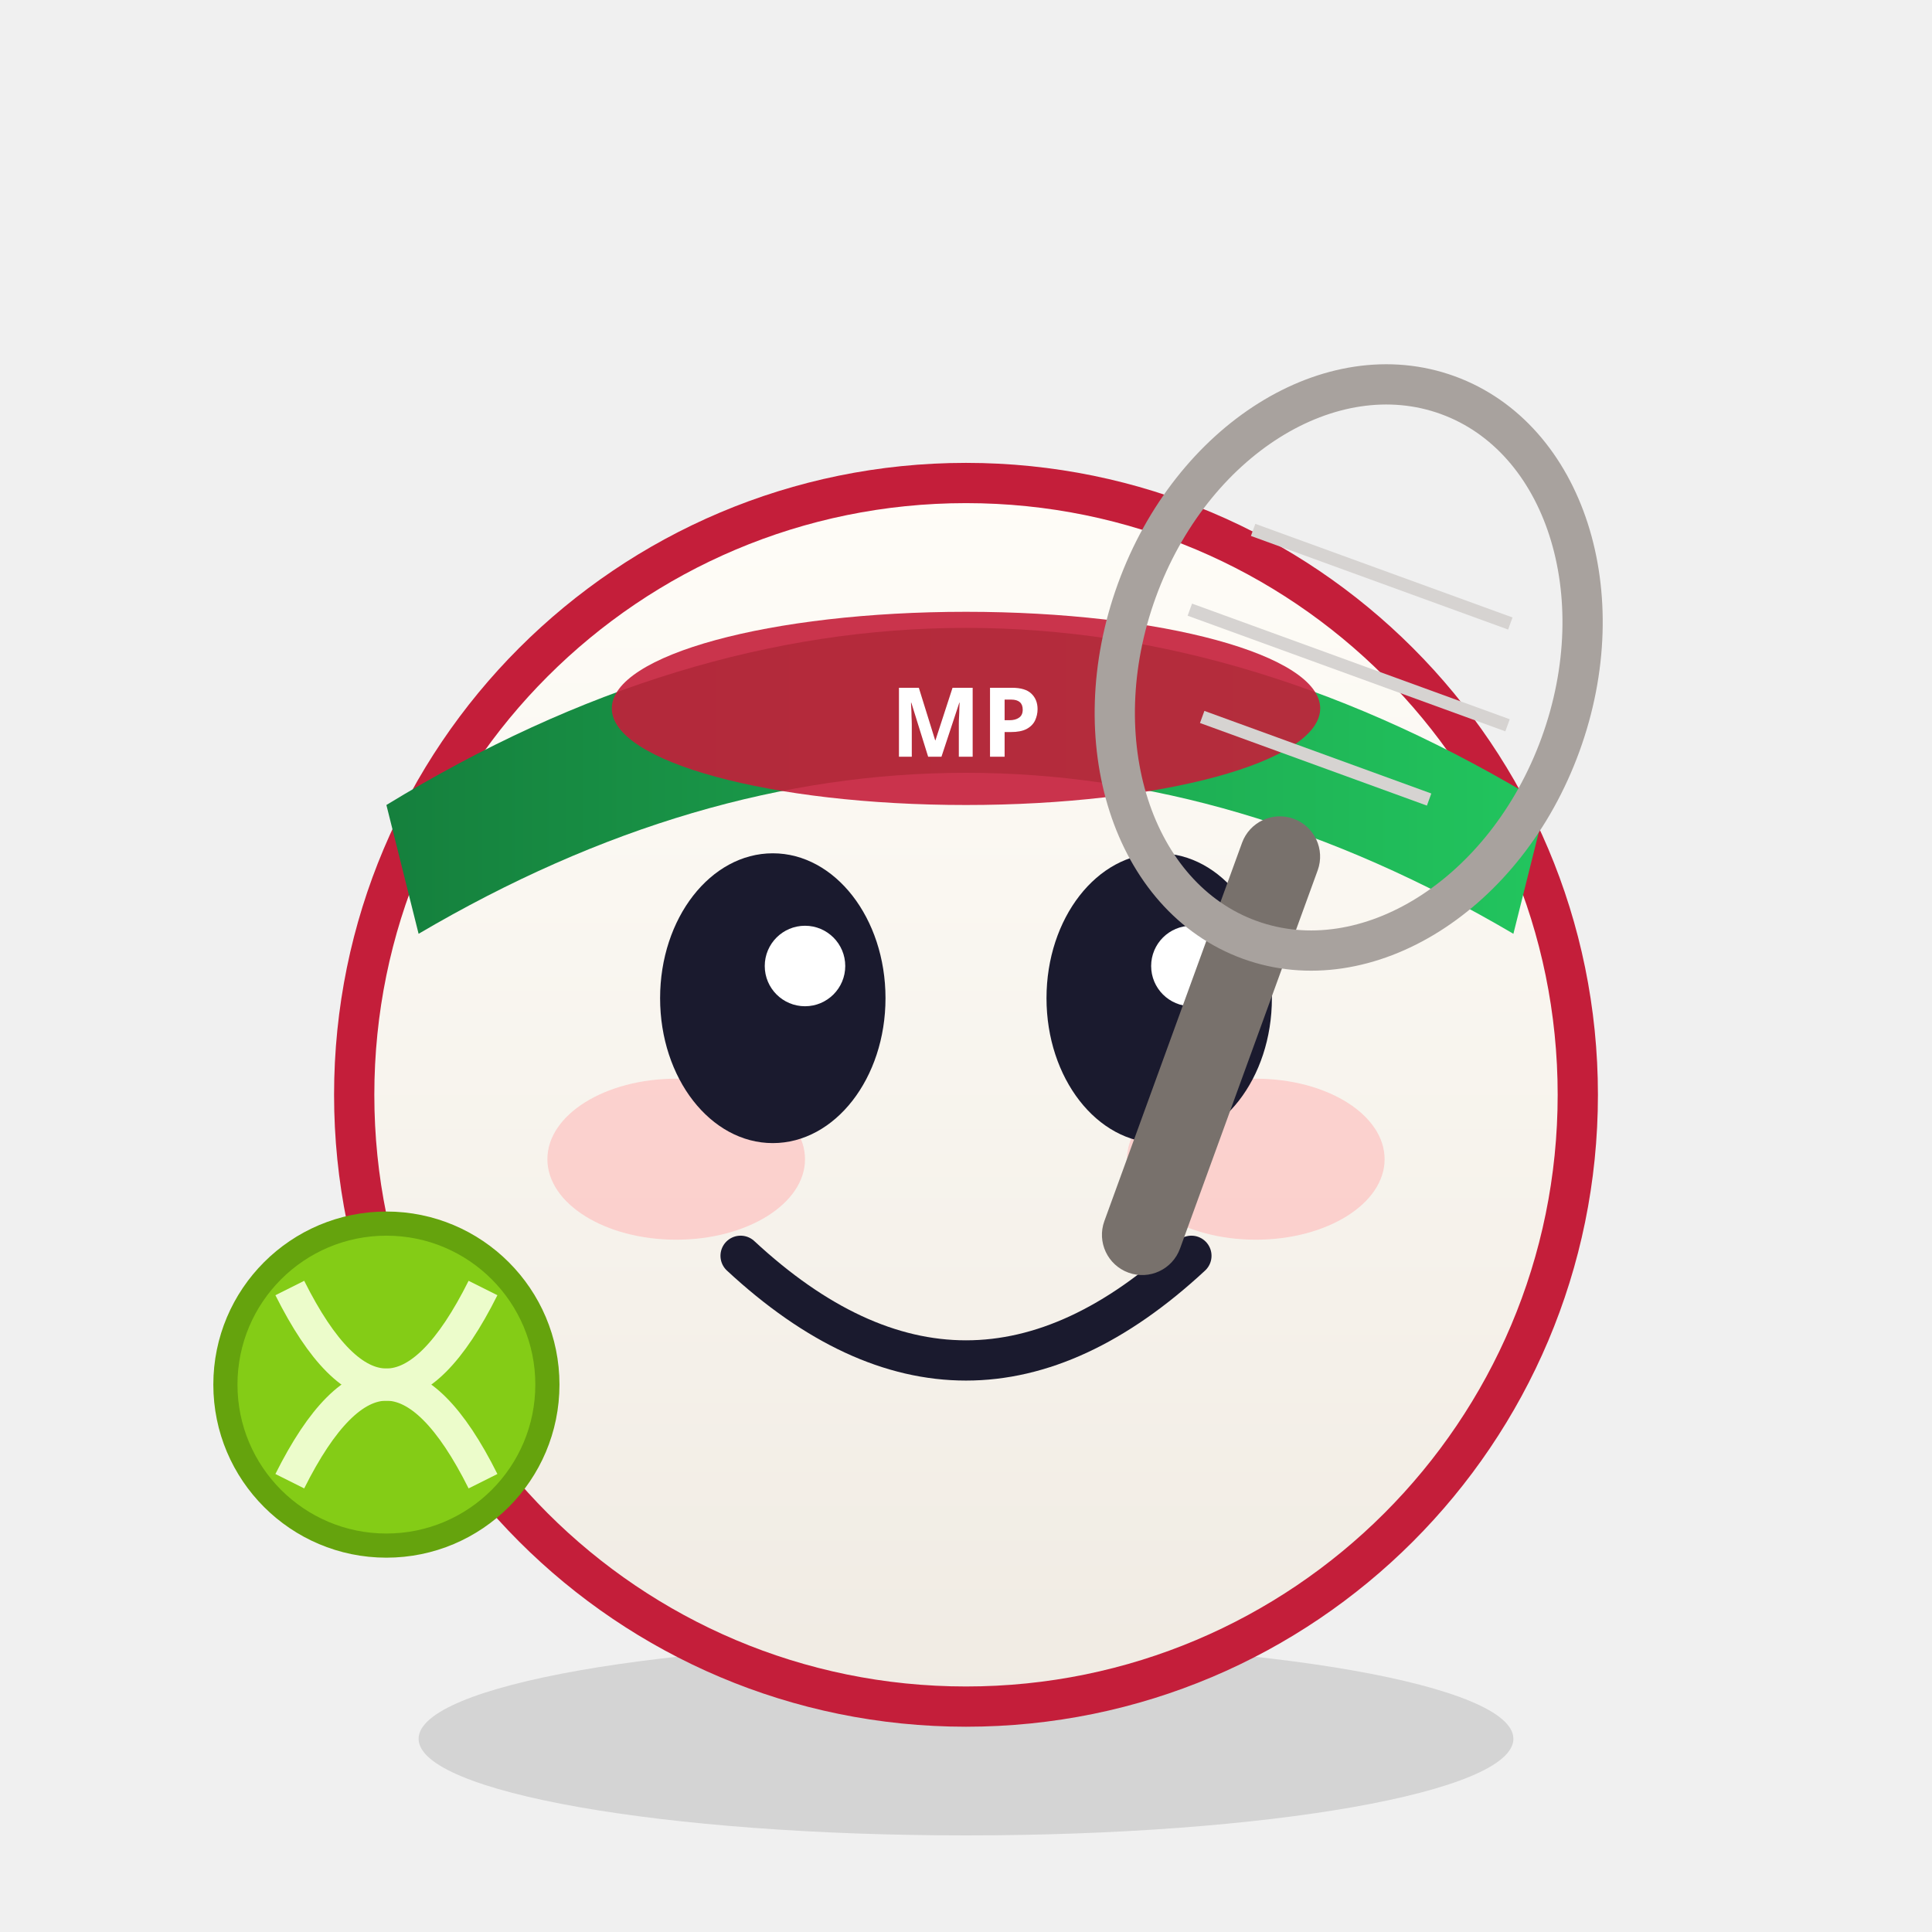
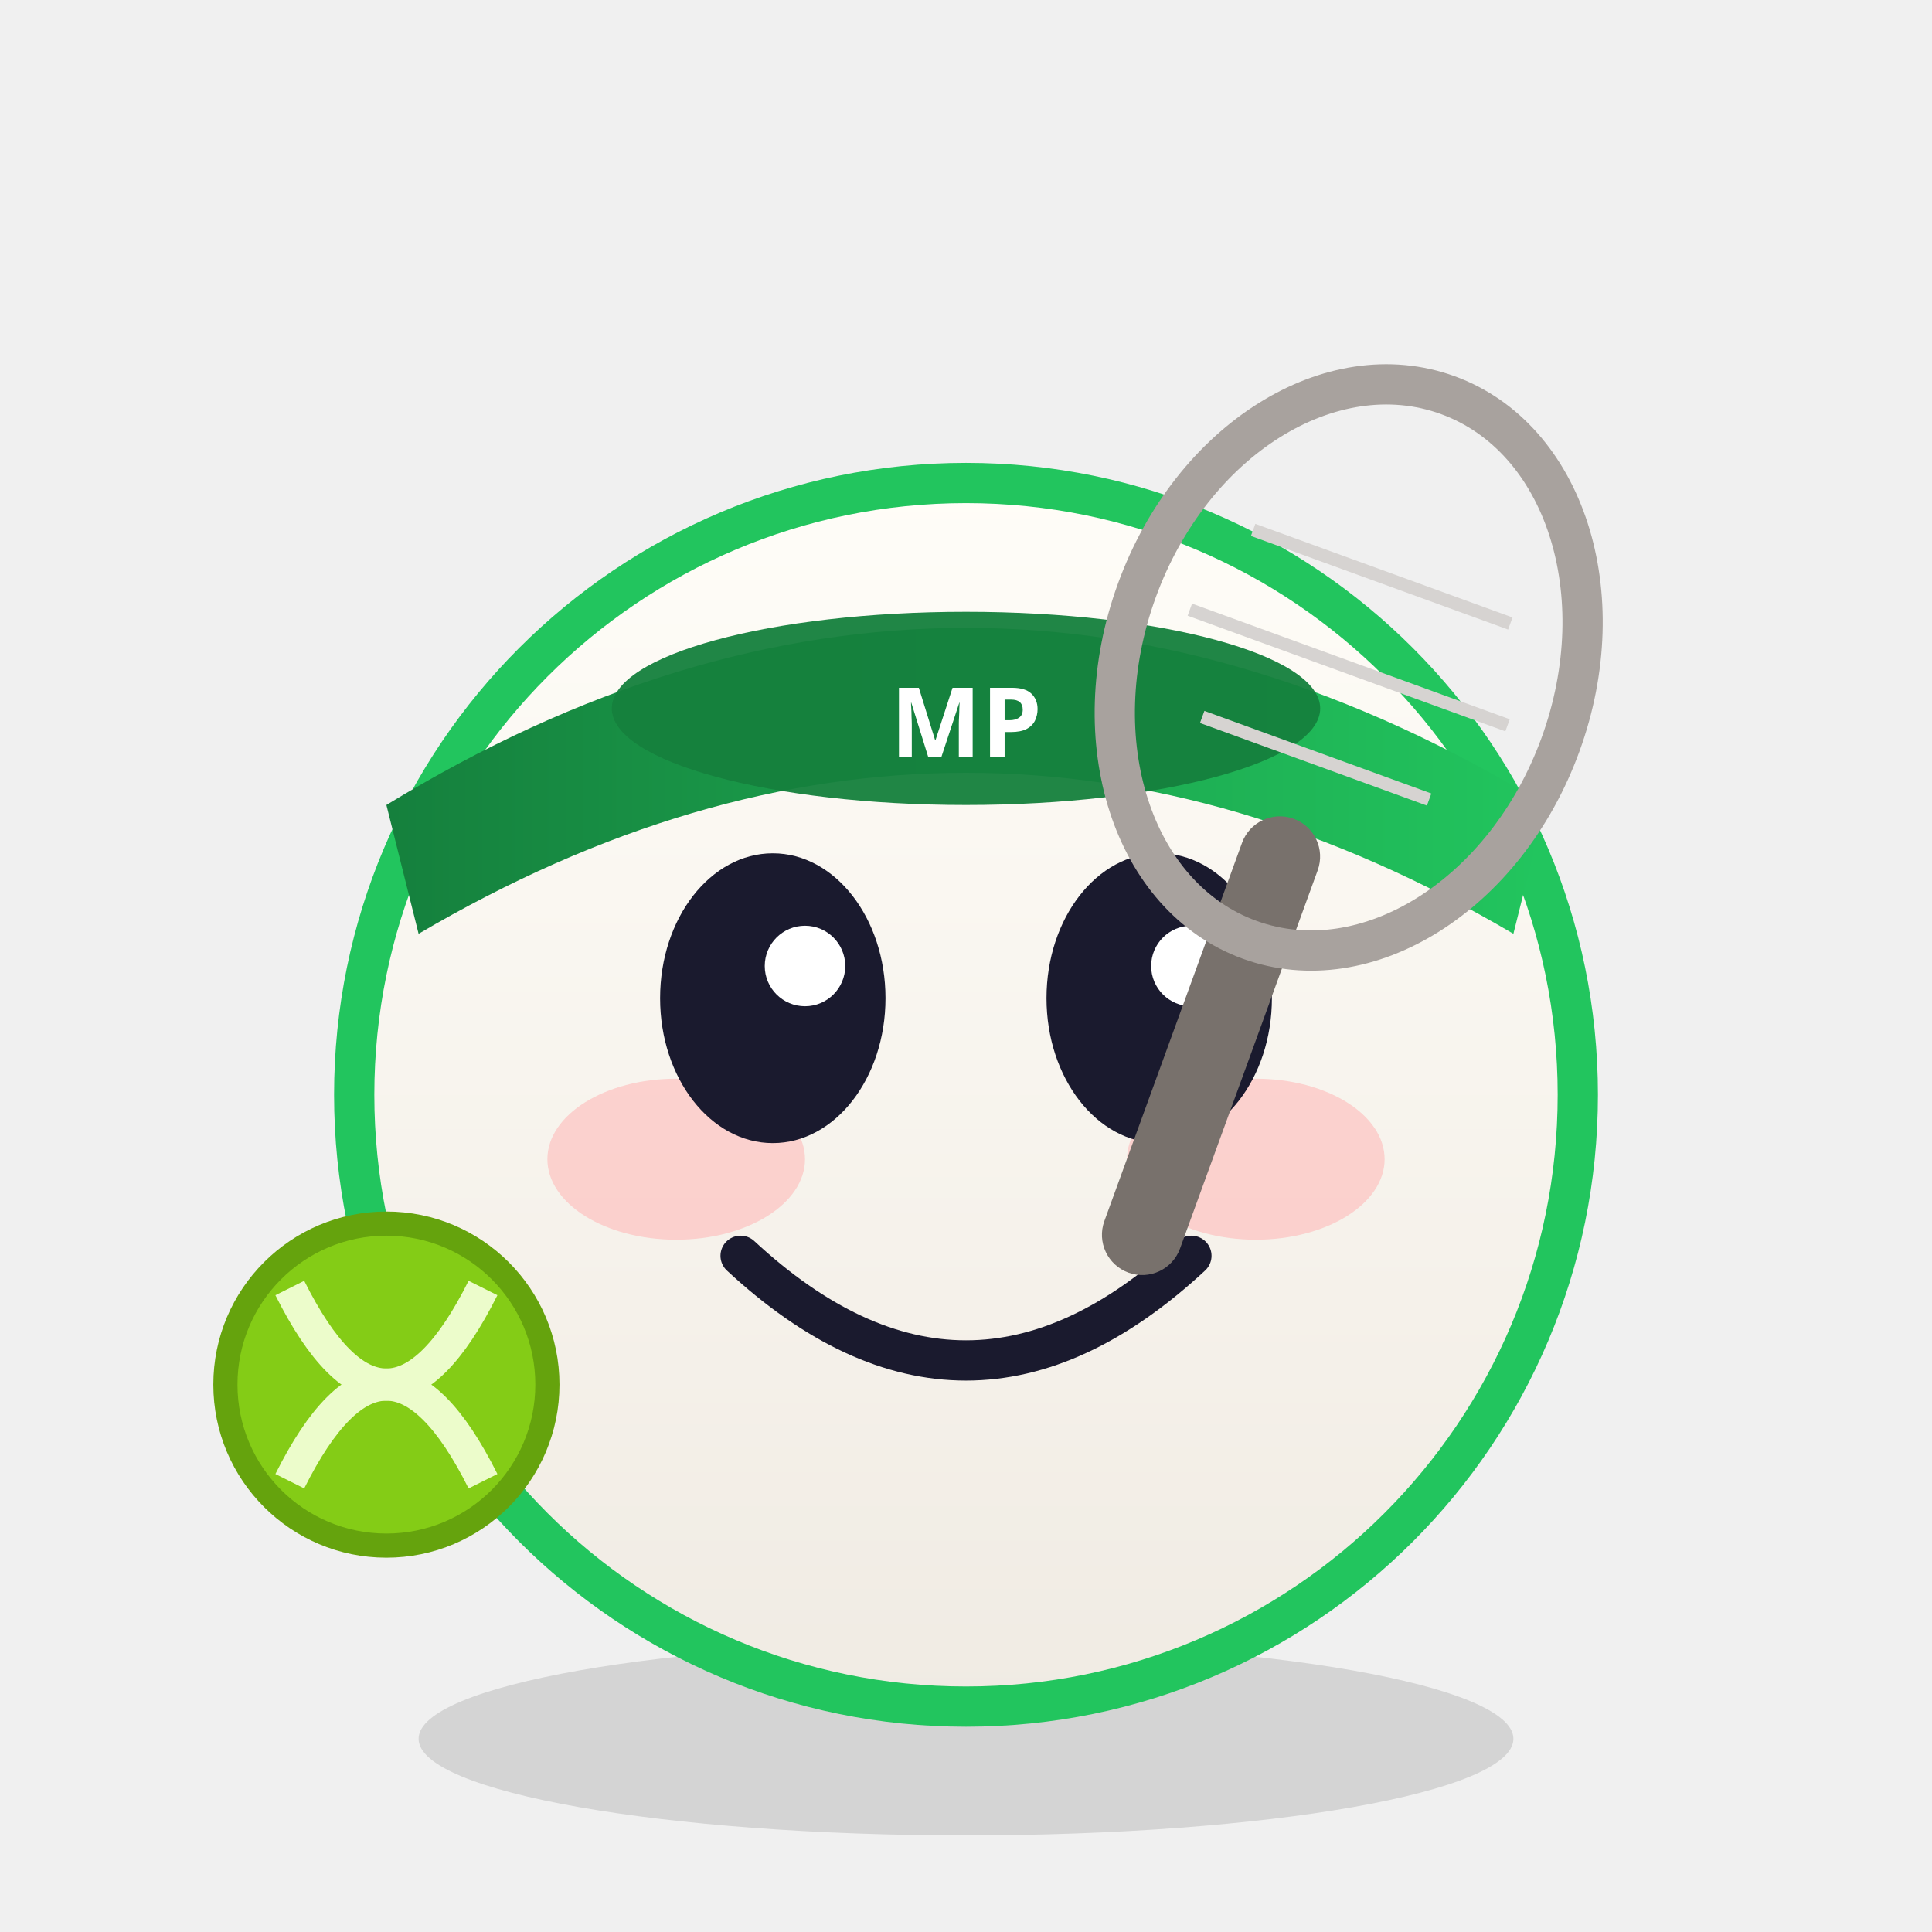
<svg xmlns="http://www.w3.org/2000/svg" viewBox="0 0 120 120" role="img" aria-label="Tenni, Tennis mascot">
  <defs>
    <linearGradient id="tenni-body" x1="0%" y1="0%" x2="0%" y2="100%">
      <stop offset="0%" stop-color="#fffdf8" />
      <stop offset="100%" stop-color="#f0ebe3" />
    </linearGradient>
    <linearGradient id="tenni-visor" x1="0%" y1="0%" x2="100%" y2="0%">
      <stop offset="0%" stop-color="#15803d" />
      <stop offset="100%" stop-color="#22c55e" />
    </linearGradient>
  </defs>
  <ellipse cx="60" cy="108" rx="34" ry="6" fill="#000" opacity="0.12" />
-   <circle cx="60" cy="68" r="38" fill="url(#tenni-body)" stroke="#c41e3a" stroke-width="2.5" />
+   <circle cx="60" cy="68" r="38" fill="url(#tenni-body)" stroke="#22c55e" stroke-width="2.5" />
  <ellipse cx="42" cy="72" rx="8" ry="5" fill="#ffb4b4" opacity="0.55" />
  <ellipse cx="78" cy="72" rx="8" ry="5" fill="#ffb4b4" opacity="0.55" />
  <ellipse cx="48" cy="62" rx="7" ry="9" fill="#1a1a2e" />
  <ellipse cx="72" cy="62" rx="7" ry="9" fill="#1a1a2e" />
  <circle cx="50" cy="60" r="2.5" fill="#fff" />
  <circle cx="74" cy="60" r="2.5" fill="#fff" />
  <path d="M46 78 Q60 91 74 78" fill="none" stroke="#1a1a2e" stroke-width="2.5" stroke-linecap="round" />
  <path d="M24 50 Q60 28 96 50 L94 58 Q60 38 26 58 Z" fill="url(#tenni-visor)" />
-   <ellipse cx="60" cy="44" rx="22" ry="6" fill="#c41e3a" opacity="0.9" />
+   <ellipse cx="60" cy="44" rx="22" ry="6" fill="#15803d" opacity="0.95" />
  <text x="60" y="47" text-anchor="middle" font-size="6" font-weight="800" fill="#fff" font-family="system-ui,sans-serif">MP</text>
  <g transform="translate(78,50) rotate(20)">
    <rect x="0" y="0" width="5" height="30" rx="2.5" fill="#78716c" />
    <ellipse cx="2.5" cy="-10" rx="14" ry="18" fill="none" stroke="#a8a29e" stroke-width="2.5" />
    <line x1="-8" y1="-10" x2="13" y2="-10" stroke="#d6d3d1" stroke-width="0.8" />
    <line x1="-5" y1="-4" x2="10" y2="-4" stroke="#d6d3d1" stroke-width="0.8" />
    <line x1="-6" y1="-16" x2="11" y2="-16" stroke="#d6d3d1" stroke-width="0.8" />
  </g>
  <circle cx="24" cy="86" r="10" fill="#84cc16" stroke="#65a30d" stroke-width="1.5" />
  <path d="M18 80 Q24 92 30 80" fill="none" stroke="#ecfccb" stroke-width="2" />
  <path d="M18 92 Q24 80 30 92" fill="none" stroke="#ecfccb" stroke-width="2" />
</svg>
